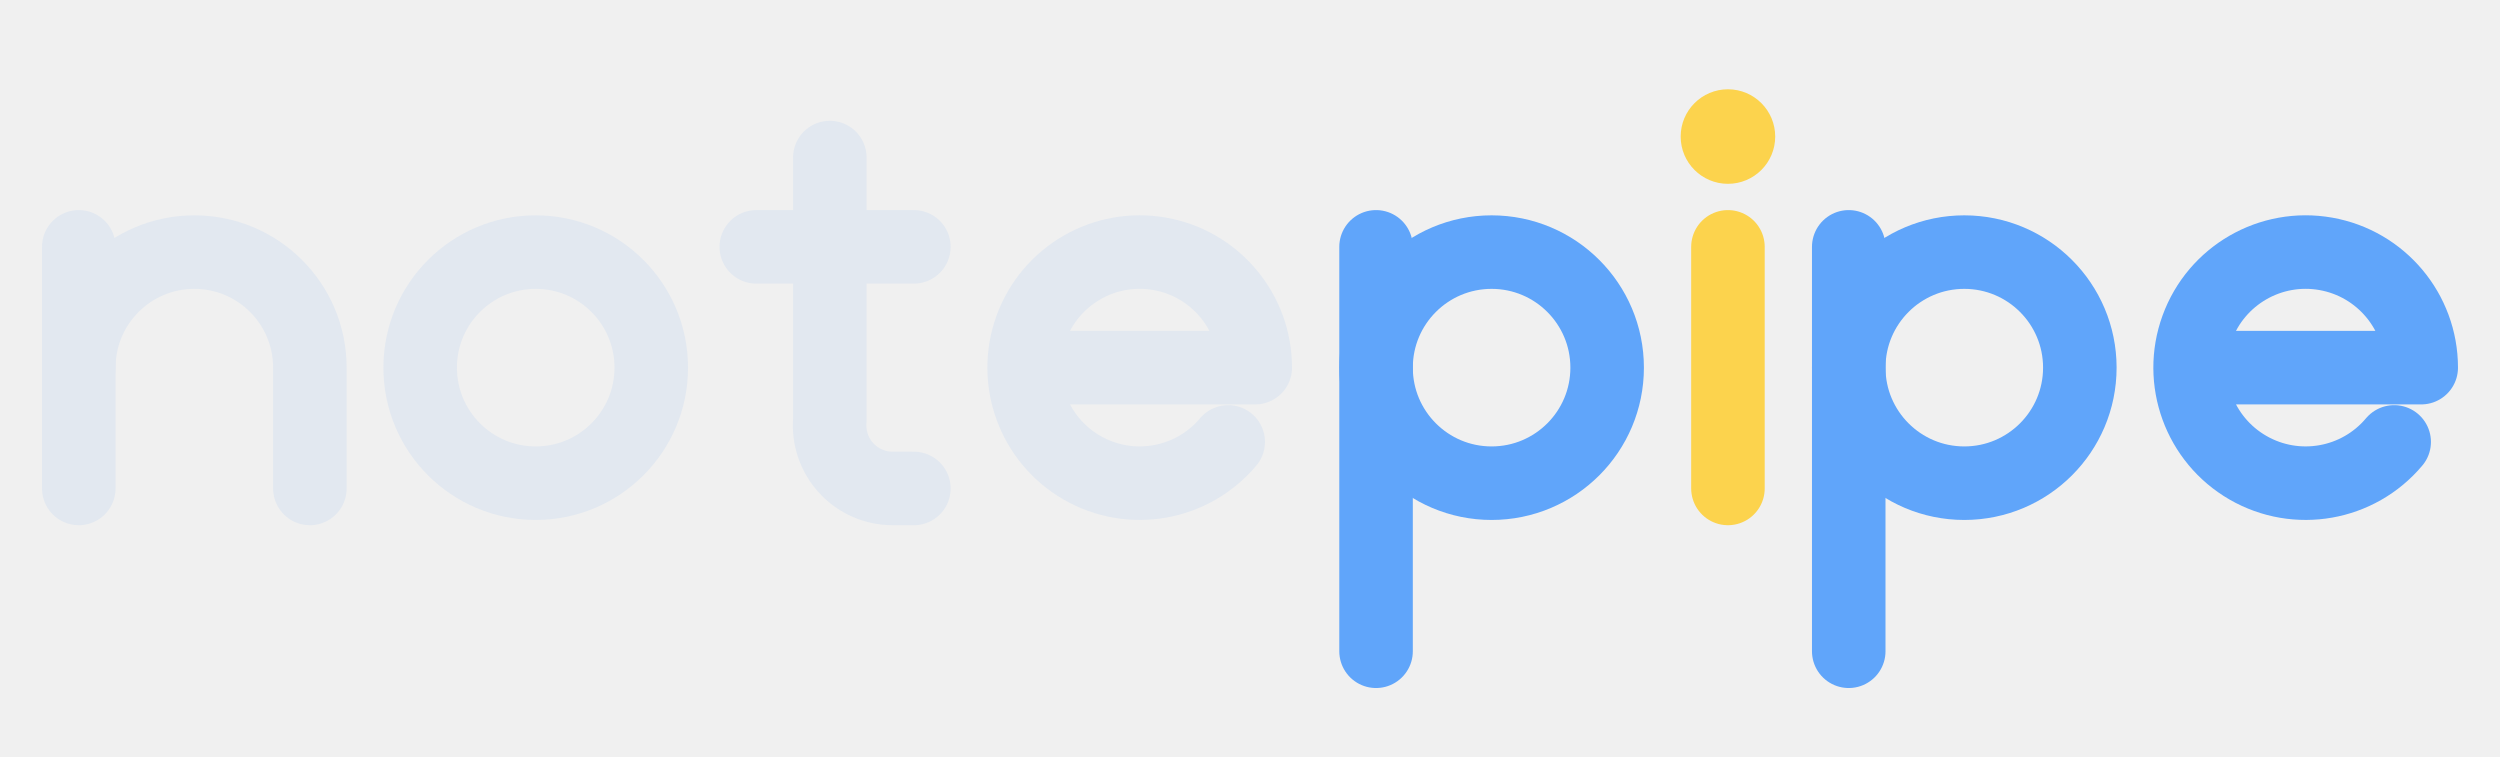
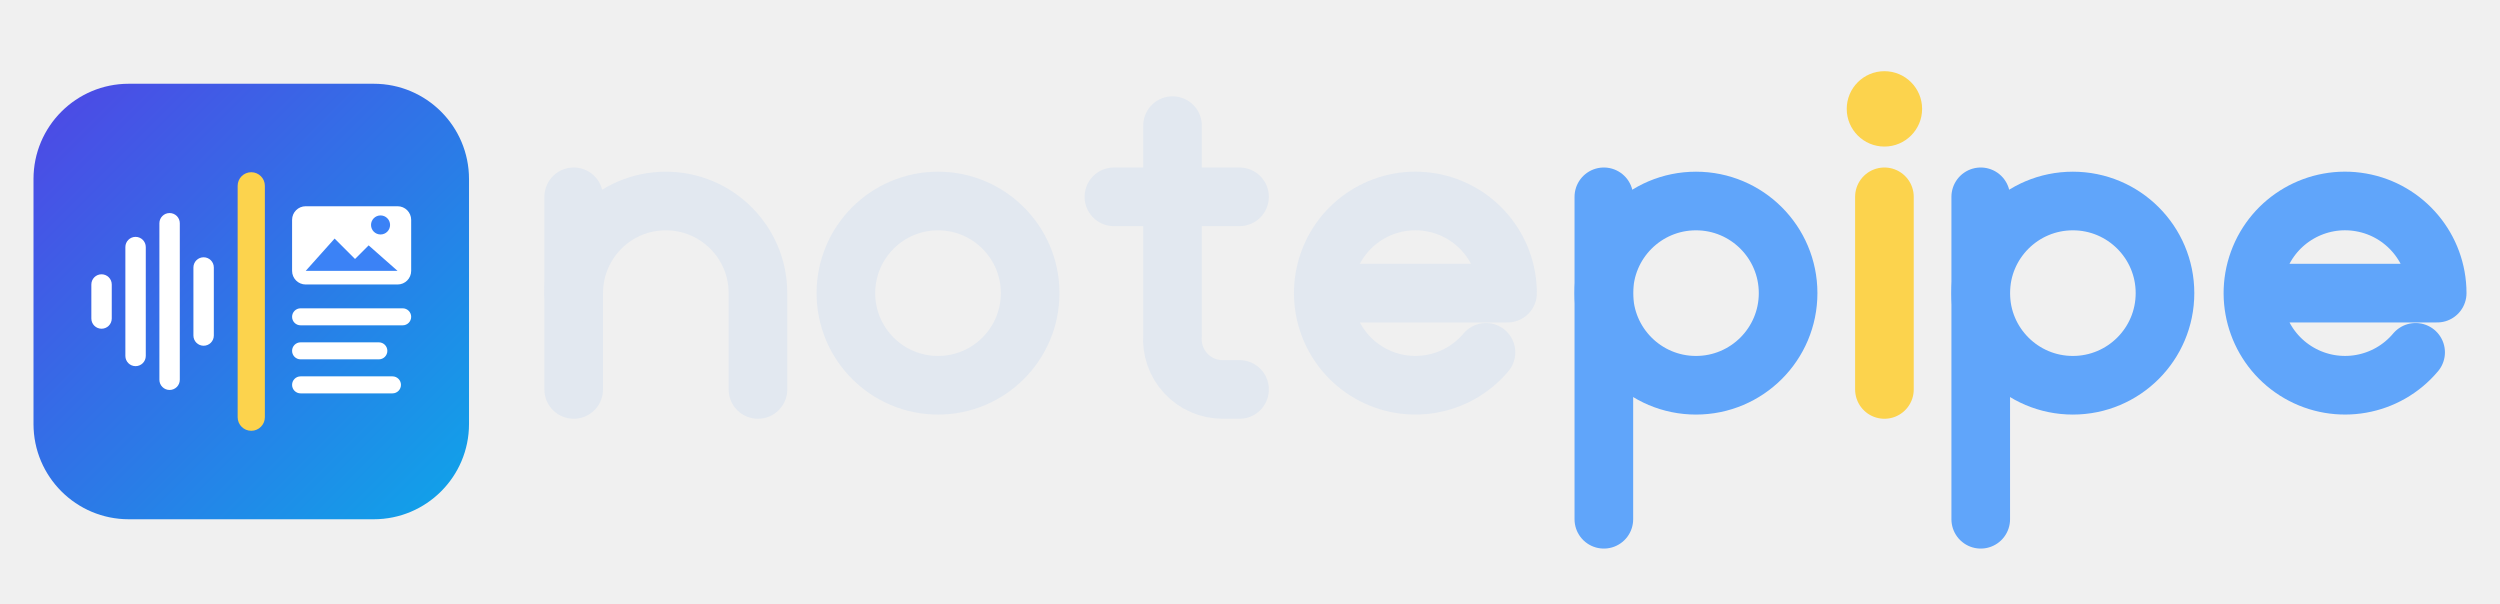
- <svg xmlns="http://www.w3.org/2000/svg" width="476" height="144" viewBox="0 0 476 144" role="img" aria-label="notepipe">
+ <svg xmlns="http://www.w3.org/2000/svg" width="597" height="144" viewBox="0 0 597 144" role="img" aria-label="notepipe">
+   <defs>
+     <linearGradient id="tile" x1="0" y1="0" x2="1" y2="1">
+       <stop offset="0" stop-color="#4f46e5" />
+       <stop offset="1" stop-color="#0ea5e9" />
+     </linearGradient>
+   </defs>
+   <g transform="translate(8 20) scale(0.8125)">
+     <rect width="128" height="128" rx="28" fill="url(#tile)" />
+     <g fill="#fff">
+       <rect x="17" y="56" width="6" height="16" rx="3" />
+       <rect x="27" y="45" width="6" height="38" rx="3" />
+       <rect x="37" y="38" width="6" height="52" rx="3" />
+       <rect x="47" y="51" width="6" height="26" rx="3" />
+     </g>
+     <rect x="60" y="26" width="8" height="76" rx="4" fill="#fcd34d" />
+     <rect x="76" y="36" width="35" height="23" rx="4" fill="#fff" />
+     <path d="M80 55 L88.5 45.5 L94.5 51.5 L98.5 47.5 L107 55 Z" fill="#3b82f6" />
+     <circle cx="102" cy="41.5" r="2.8" fill="#3b82f6" />
+     <g fill="#fff">
+       <rect x="76" y="66" width="35" height="5" rx="2.5" />
+       <rect x="76" y="76" width="28" height="5" rx="2.5" />
+       <rect x="76" y="86" width="32" height="5" rx="2.5" />
+     </g>
+   </g>
  <g fill="none" stroke-width="14" stroke-linecap="round" stroke-linejoin="round">
-     <path d="M15.0 47.0V93.0" stroke="#e2e8f0" />
-     <path d="M15.0 70.0A22 22 0 0 1 59.0 70.0V93.0" stroke="#e2e8f0" />
-     <path d="M80.0 70.0A22 22 0 1 1 124.0 70.0A22 22 0 1 1 80.0 70.0" stroke="#e2e8f0" />
-     <path d="M158.0 30V80A12 12 0 0 0 170.0 93.0H174.0" stroke="#e2e8f0" />
-     <path d="M144.0 47.0H174.0" stroke="#e2e8f0" />
-     <path d="M195.0 70.0H239.0A22 22 0 1 0 233.85 84.14" stroke="#e2e8f0" />
-     <path d="M262.0 47.0V124" stroke="#60a5fa" />
-     <path d="M262.0 70.0A22 22 0 1 1 306.0 70.0A22 22 0 1 1 262.0 70.0" stroke="#60a5fa" />
-     <path d="M329.0 47.0V93.0" stroke="#fcd34d" />
-     <circle cx="329.0" cy="26" r="9" fill="#fcd34d" />
-     <path d="M352.0 47.0V124" stroke="#60a5fa" />
-     <path d="M352.0 70.0A22 22 0 1 1 396.0 70.0A22 22 0 1 1 352.0 70.0" stroke="#60a5fa" />
-     <path d="M417.0 70.0H461.0A22 22 0 1 0 455.85 84.14" stroke="#60a5fa" />
+     <path d="M137.0 47.0V93.0" stroke="#e2e8f0" />
+     <path d="M137.0 70A22 22 0 0 1 181.0 70V93.0" stroke="#e2e8f0" />
+     <path d="M202.0 70A22 22 0 1 1 246.0 70A22 22 0 1 1 202.0 70" stroke="#e2e8f0" />
+     <path d="M280.0 30V80A12 12 0 0 0 292.0 93.0H296.0" stroke="#e2e8f0" />
+     <path d="M266.0 47.0H296.0" stroke="#e2e8f0" />
+     <path d="M316.0 70H360.0A22 22 0 1 0 354.85 84.14" stroke="#e2e8f0" />
+     <path d="M383.0 47.0V124" stroke="#60a5fa" />
+     <path d="M383.0 70A22 22 0 1 1 427.0 70A22 22 0 1 1 383.0 70" stroke="#60a5fa" />
+     <path d="M450.0 47.0V93.0" stroke="#fcd34d" />
+     <circle cx="450.0" cy="26" r="9" fill="#fcd34d" stroke="none" />
+     <path d="M473.0 47.0V124" stroke="#60a5fa" />
+     <path d="M473.0 70A22 22 0 1 1 517.0 70A22 22 0 1 1 473.0 70" stroke="#60a5fa" />
+     <path d="M538.0 70H582.0A22 22 0 1 0 576.85 84.14" stroke="#60a5fa" />
  </g>
</svg>
